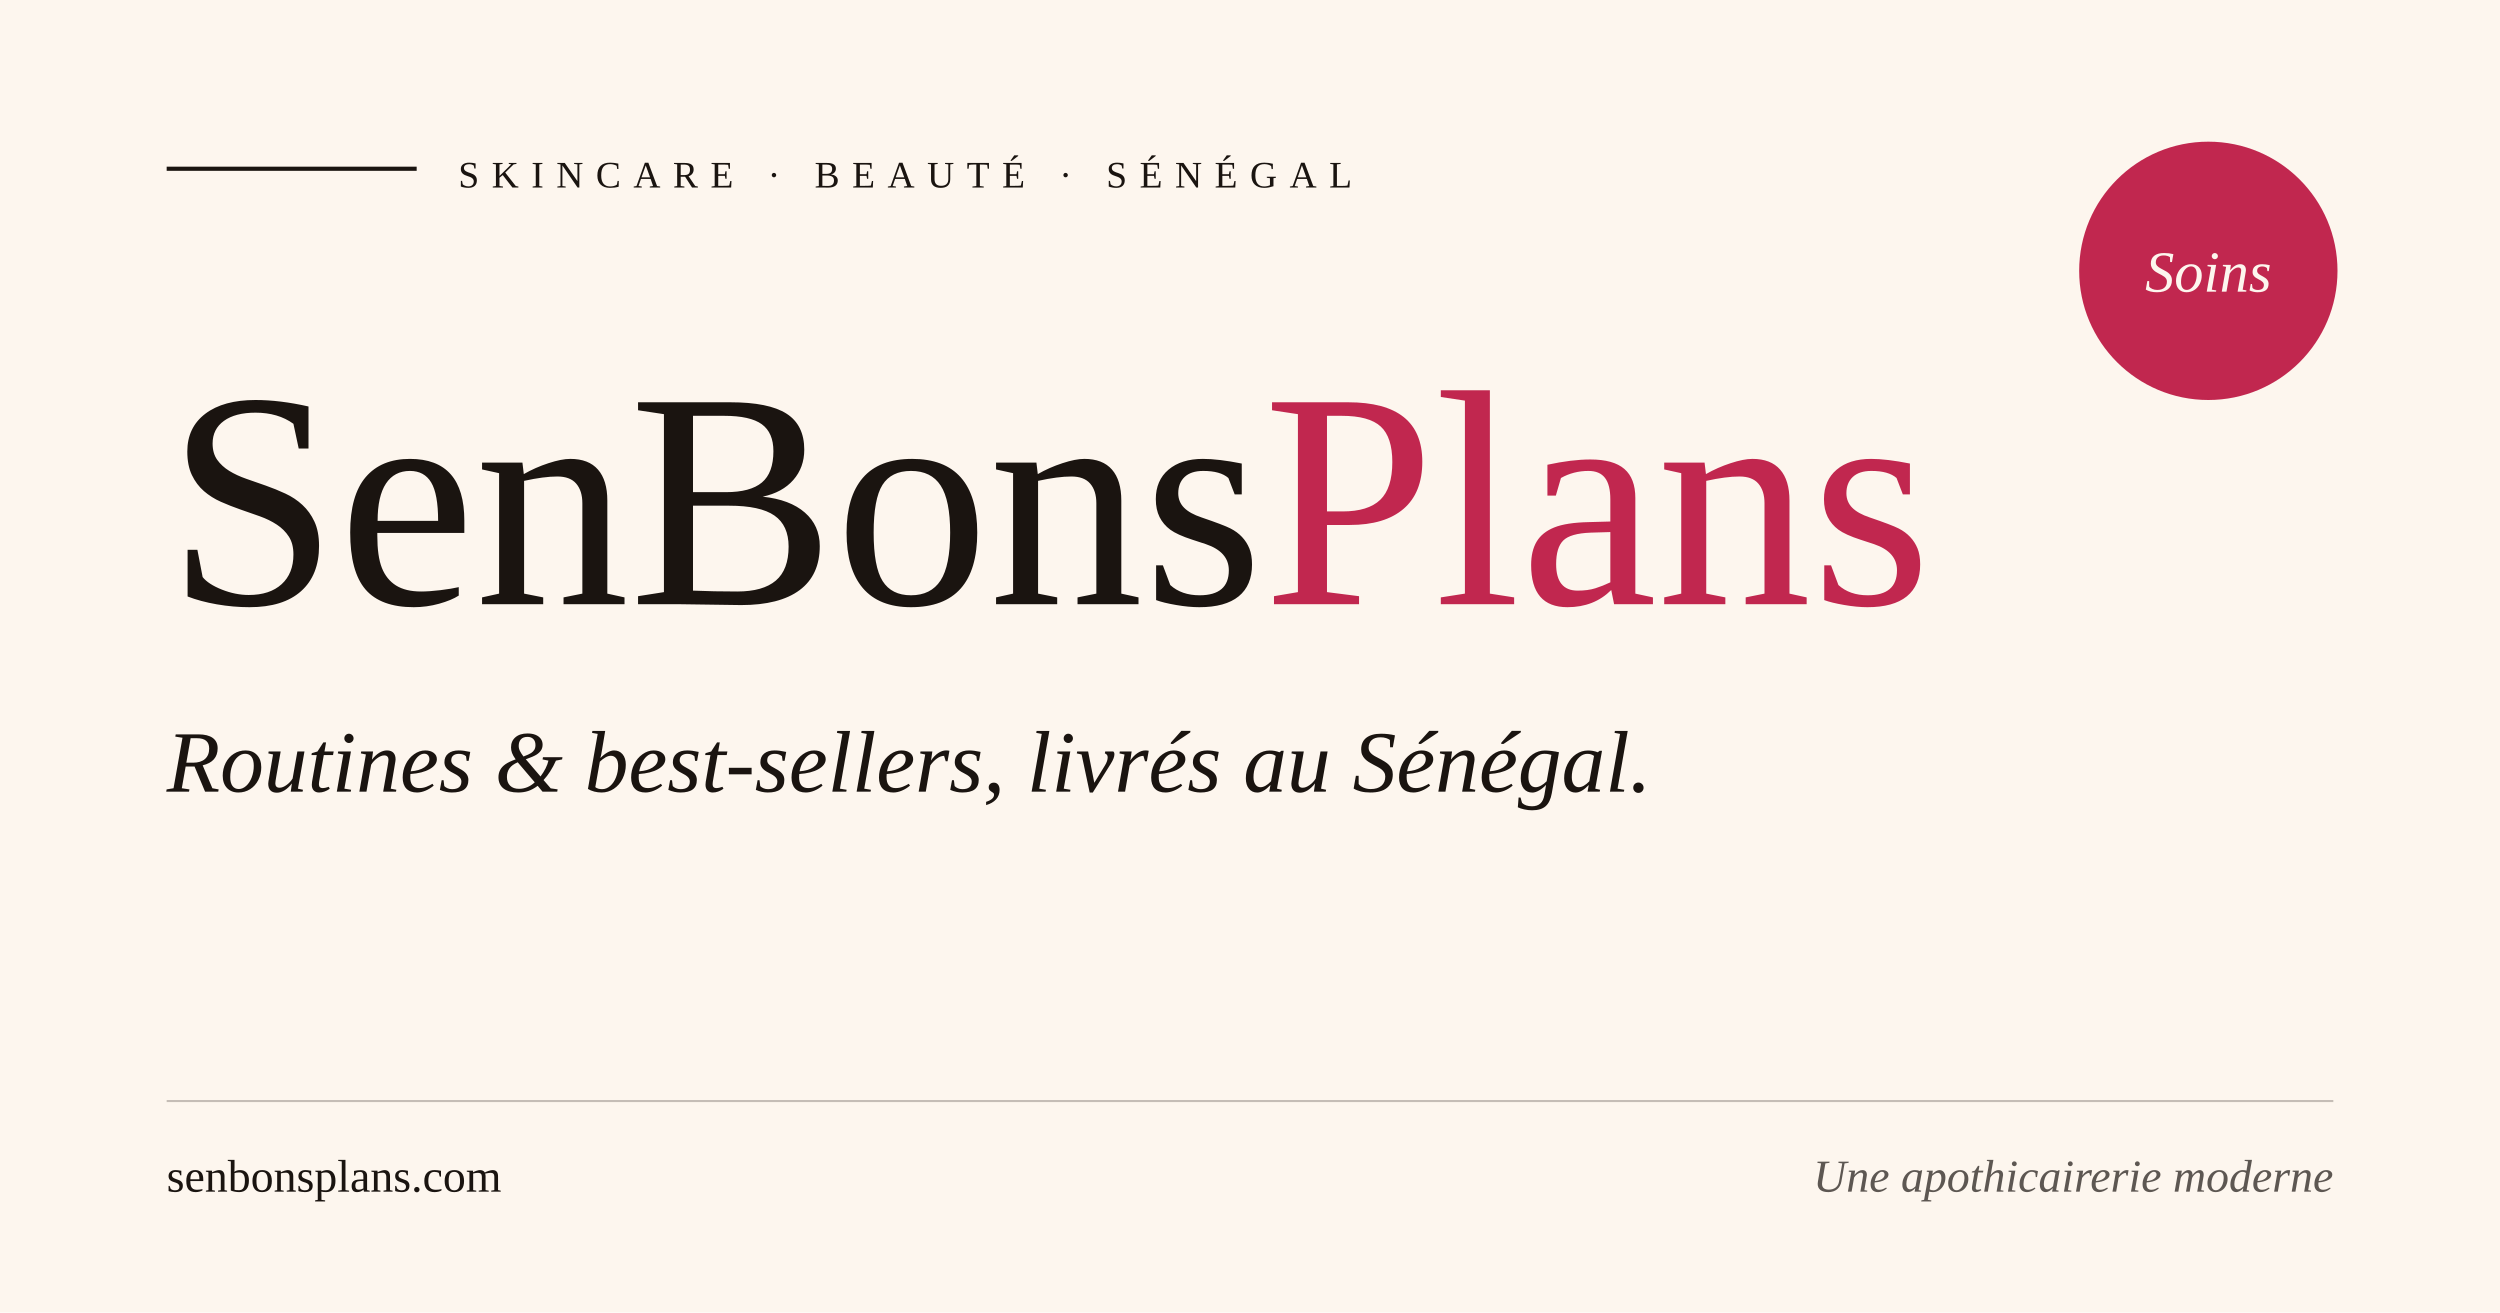
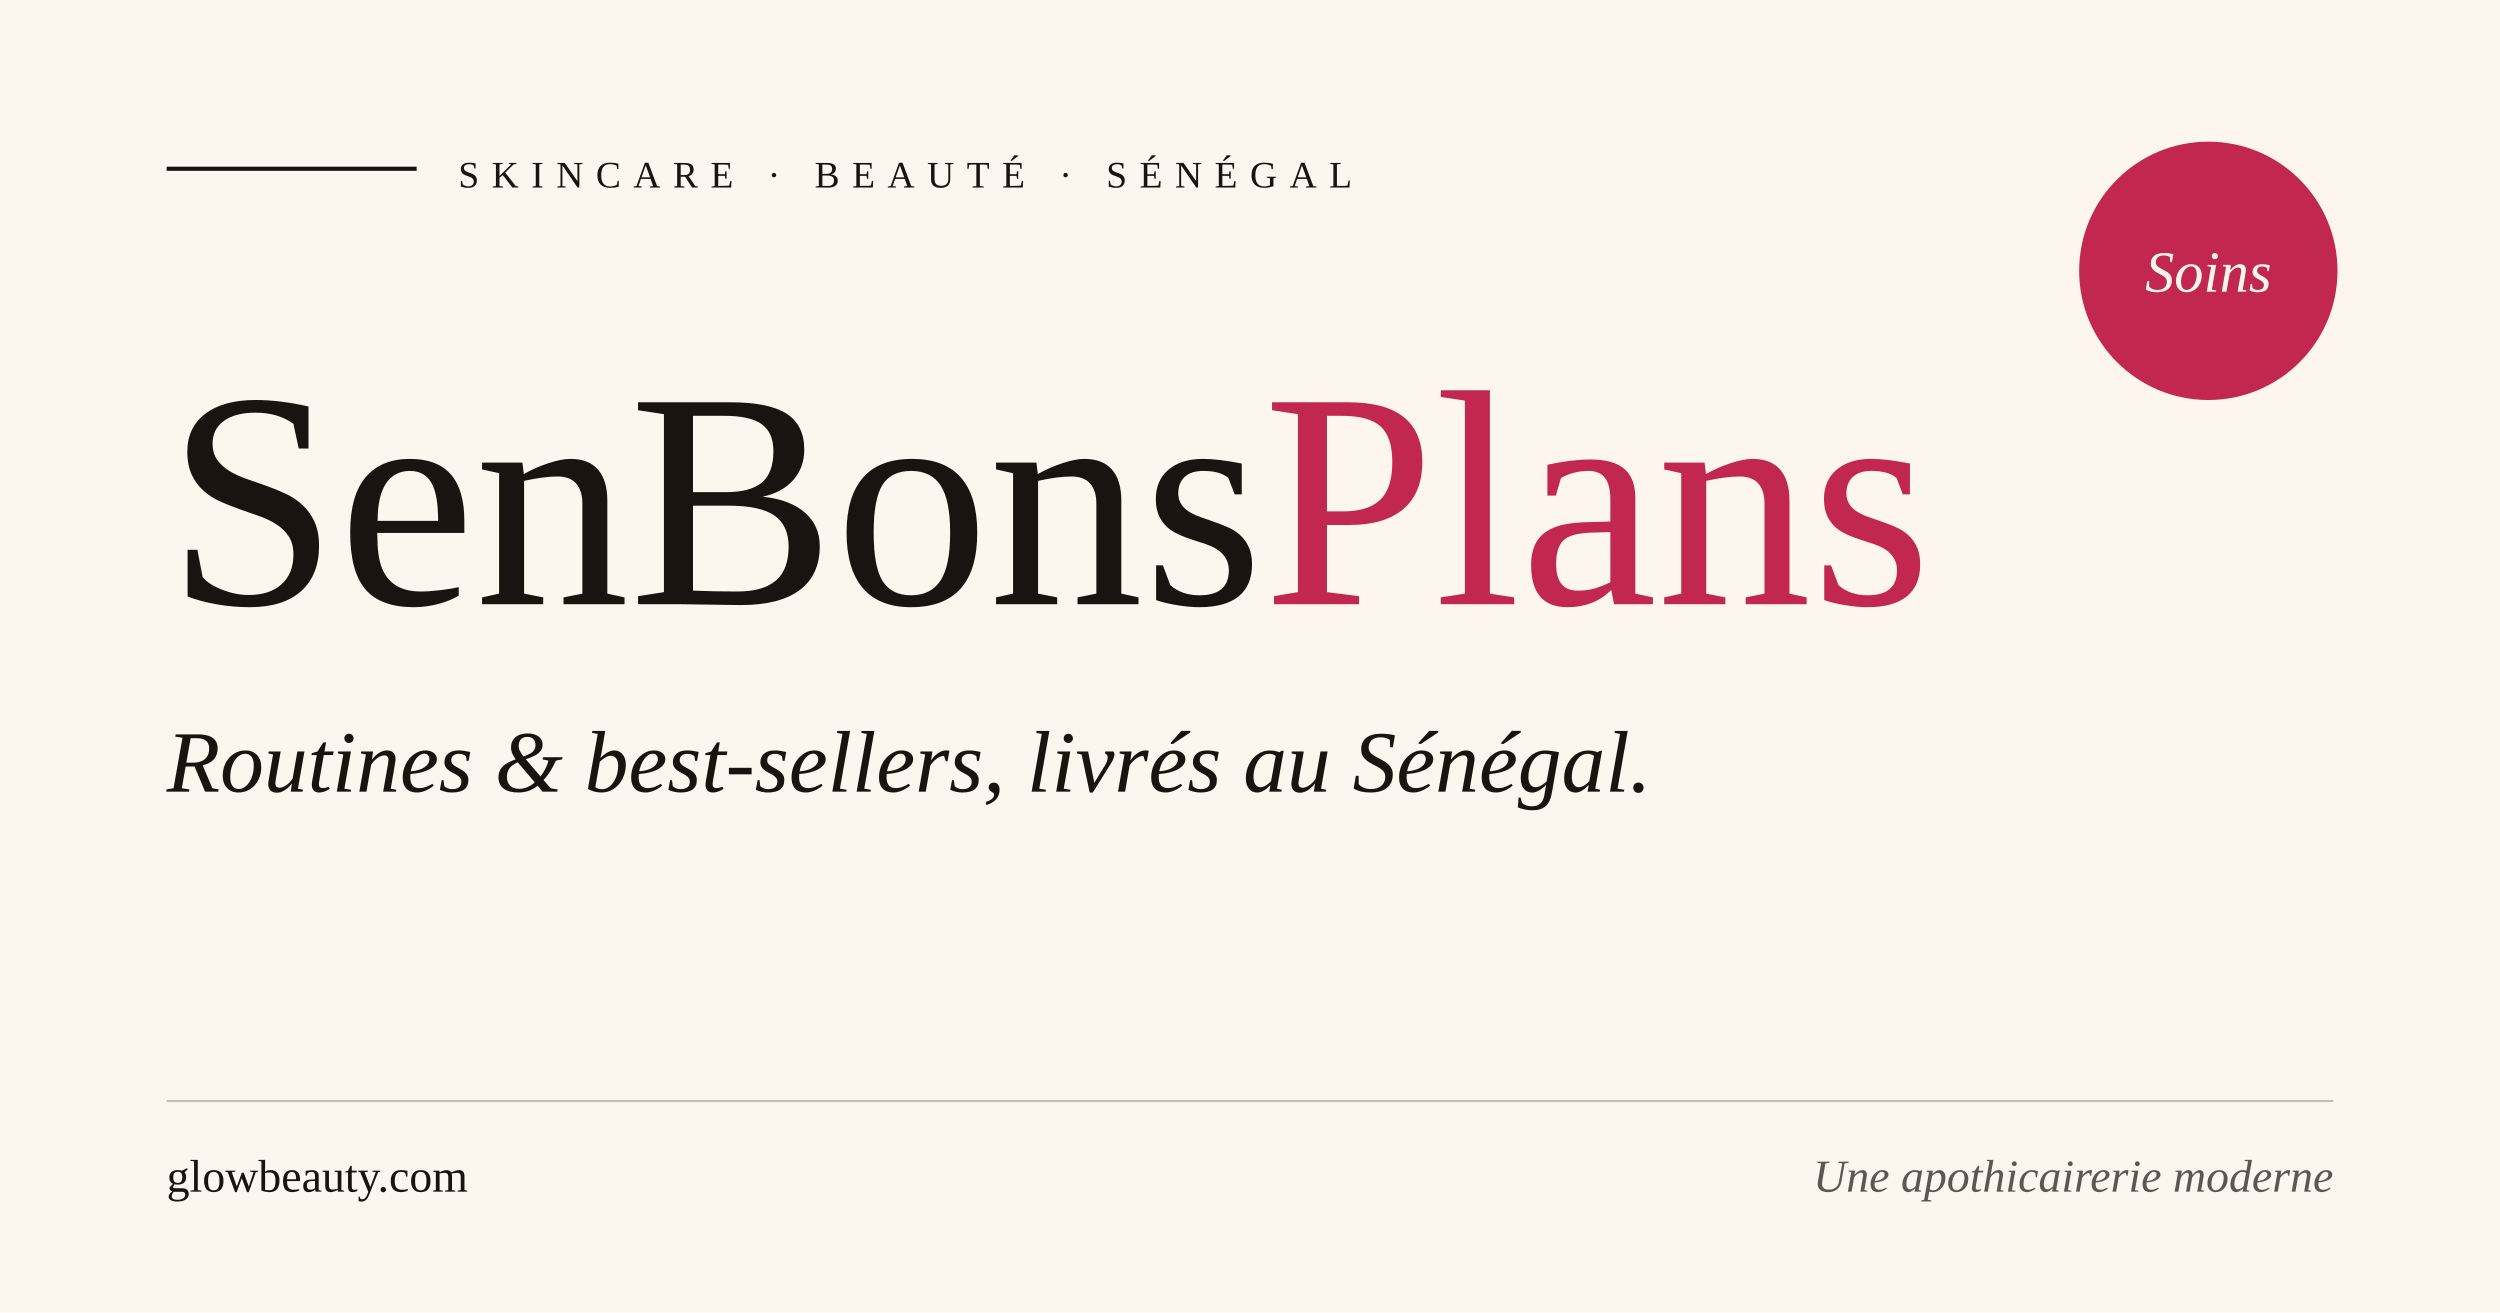
- <svg xmlns="http://www.w3.org/2000/svg" viewBox="0 0 1200 630" role="img" aria-label="SenBonsPlans">
+ <svg xmlns="http://www.w3.org/2000/svg" viewBox="0 0 1200 630" role="img" aria-label="GlowBeauty">
  <rect width="1200" height="630" fill="#fdf6ee" />
  <rect x="80" y="80" width="120" height="2" fill="#1a1410" />
  <text x="220" y="90" font-family="Georgia, 'Times New Roman', serif" font-size="18" letter-spacing="6" fill="#1a1410">SKINCARE · BEAUTÉ · SÉNÉGAL</text>
  <text x="80" y="290" font-family="Georgia, 'Times New Roman', serif" font-weight="400" font-size="148" fill="#1a1410">SenBons<tspan fill="#c1274f">Plans</tspan>
  </text>
  <text x="80" y="380" font-family="Georgia, 'Times New Roman', serif" font-style="italic" font-size="42" fill="#1a1410">Routines &amp; best-sellers, livrés au Sénégal.</text>
  <rect x="80" y="528" width="1040" height="1" fill="#1a1410" opacity="0.25" />
-   <text x="80" y="572" font-family="Georgia, 'Times New Roman', serif" font-size="22" fill="#1a1410">senbonsplans.com</text>
+   <text x="80" y="572" font-family="Georgia, 'Times New Roman', serif" font-size="22" fill="#1a1410">glowbeauty.com</text>
  <text x="1120" y="572" text-anchor="end" font-family="Georgia, 'Times New Roman', serif" font-style="italic" font-size="22" fill="#1a1410" opacity="0.7">Une apothicairerie moderne</text>
  <g transform="translate(1060, 130)">
    <circle r="62" fill="#c1274f" />
    <text y="10" text-anchor="middle" font-family="Georgia, 'Times New Roman', serif" font-style="italic" font-size="28" fill="#fdf6ee">Soins</text>
  </g>
</svg>
